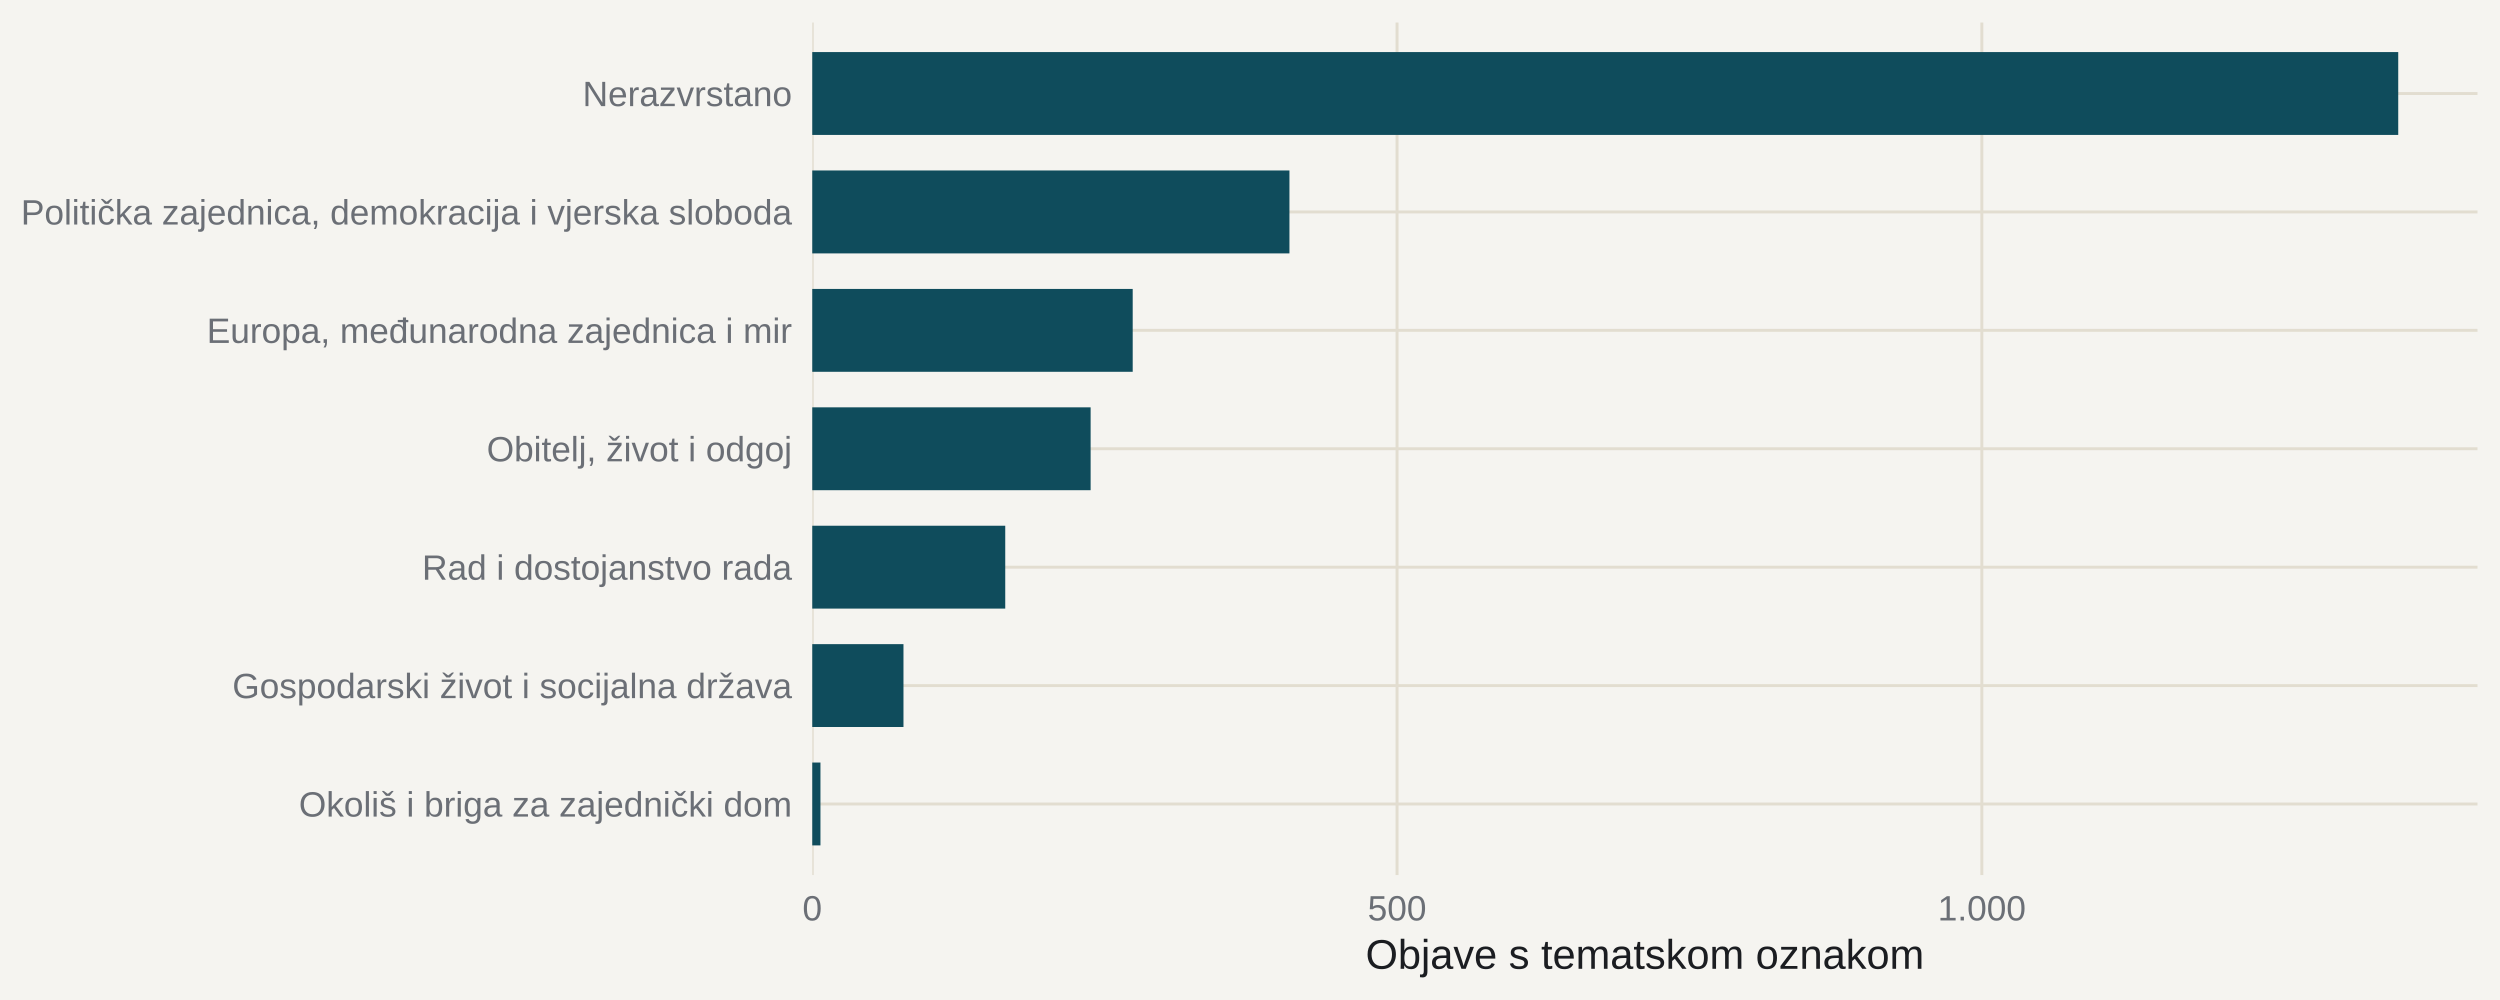
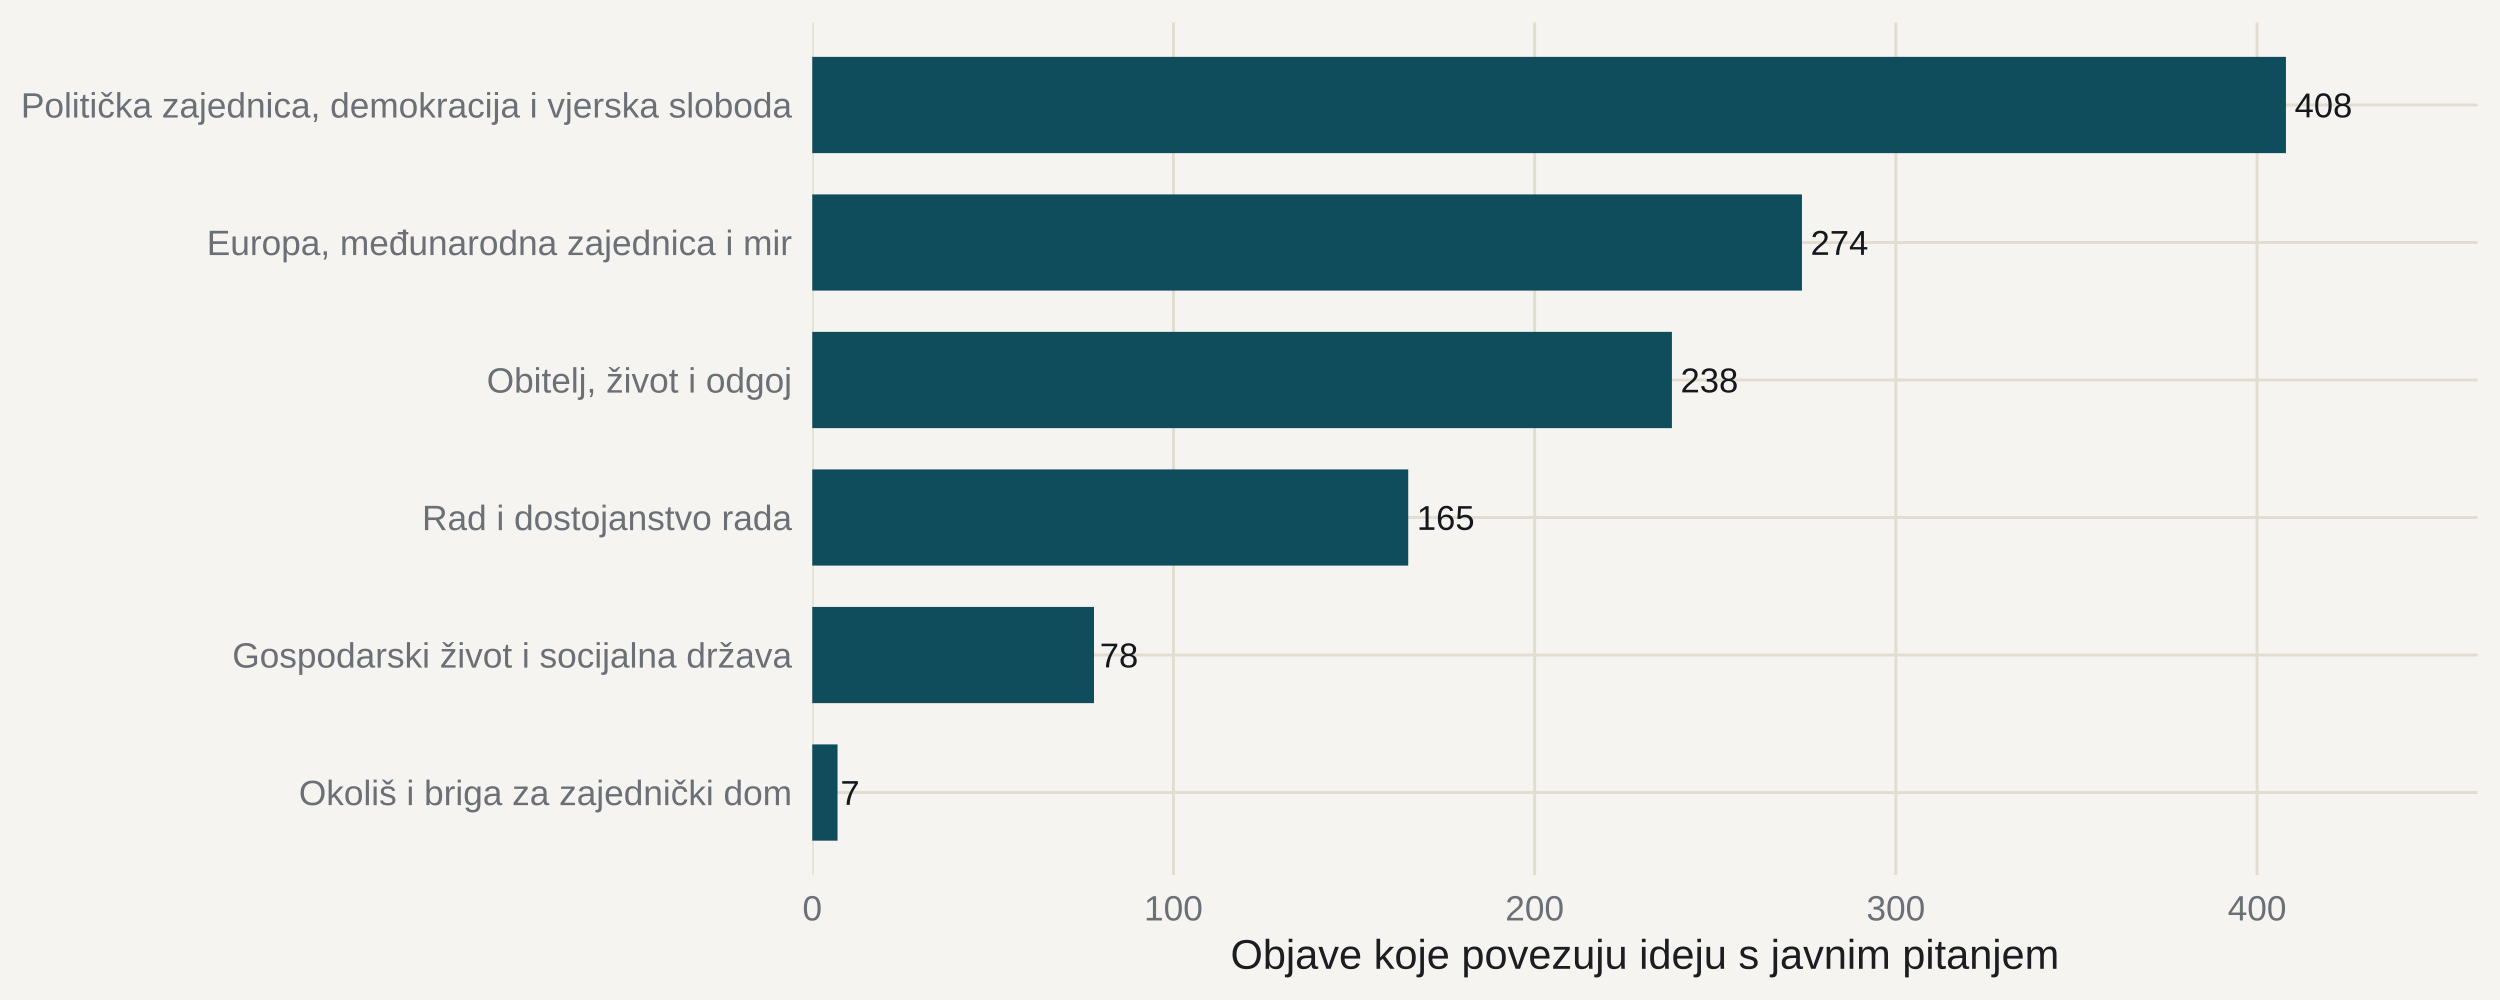
<svg xmlns="http://www.w3.org/2000/svg" width="720.00pt" height="288.00pt" viewBox="0 0 720.00 288.00">
  <g class="svglite">
    <defs>
      <style type="text/css">
    .svglite line, .svglite polyline, .svglite polygon, .svglite path, .svglite rect, .svglite circle {
      fill: none;
      stroke: #000000;
      stroke-linecap: round;
      stroke-linejoin: round;
      stroke-miterlimit: 10.00;
    }
    .svglite text {
      white-space: pre;
    }
    .svglite g.glyphgroup path {
      fill: inherit;
      stroke: none;
    }
  </style>
    </defs>
    <rect width="100%" height="100%" style="stroke: none; fill: #FFFFFF;" />
    <defs>
      <clipPath id="cpMC4wMHw3MjAuMDB8MC4wMHwyODguMDA=">
        <rect x="0.00" y="0.00" width="720.00" height="288.00" />
      </clipPath>
    </defs>
    <g clip-path="url(#cpMC4wMHw3MjAuMDB8MC4wMHwyODguMDA=)">
      <rect x="0.00" y="0.00" width="720.00" height="288.00" style="stroke-width: 1.26; stroke: none; fill: #F5F4F0;" />
    </g>
    <defs>
      <clipPath id="cpMjMzLjkzfDcxMy41Mnw2LjQ4fDI1Mi4wMQ==">
        <rect x="233.93" y="6.48" width="479.60" height="245.53" />
      </clipPath>
    </defs>
    <g clip-path="url(#cpMjMzLjkzfDcxMy41Mnw2LjQ4fDI1Mi4wMQ==)">
      <rect x="233.93" y="6.48" width="479.60" height="245.53" style="stroke-width: 1.26; stroke: none; fill: #F5F4F0;" />
-       <polyline points="233.93,231.55 713.52,231.55 " style="stroke-width: 0.85; stroke: #E2DDD0; stroke-linecap: butt;" />
-       <polyline points="233.93,197.45 713.52,197.45 " style="stroke-width: 0.85; stroke: #E2DDD0; stroke-linecap: butt;" />
-       <polyline points="233.93,163.35 713.52,163.35 " style="stroke-width: 0.85; stroke: #E2DDD0; stroke-linecap: butt;" />
-       <polyline points="233.93,129.24 713.52,129.24 " style="stroke-width: 0.85; stroke: #E2DDD0; stroke-linecap: butt;" />
-       <polyline points="233.93,95.14 713.52,95.14 " style="stroke-width: 0.85; stroke: #E2DDD0; stroke-linecap: butt;" />
-       <polyline points="233.93,61.04 713.52,61.04 " style="stroke-width: 0.85; stroke: #E2DDD0; stroke-linecap: butt;" />
-       <polyline points="233.93,26.94 713.52,26.94 " style="stroke-width: 0.85; stroke: #E2DDD0; stroke-linecap: butt;" />
+       <polyline points="233.93,228.25 713.52,228.25 " style="stroke-width: 0.85; stroke: #E2DDD0; stroke-linecap: butt;" />
+       <polyline points="233.93,188.65 713.52,188.65 " style="stroke-width: 0.85; stroke: #E2DDD0; stroke-linecap: butt;" />
+       <polyline points="233.93,149.04 713.52,149.04 " style="stroke-width: 0.85; stroke: #E2DDD0; stroke-linecap: butt;" />
+       <polyline points="233.93,109.44 713.52,109.44 " style="stroke-width: 0.85; stroke: #E2DDD0; stroke-linecap: butt;" />
+       <polyline points="233.93,69.84 713.52,69.84 " style="stroke-width: 0.85; stroke: #E2DDD0; stroke-linecap: butt;" />
+       <polyline points="233.93,30.24 713.52,30.24 " style="stroke-width: 0.85; stroke: #E2DDD0; stroke-linecap: butt;" />
      <polyline points="233.93,252.01 233.93,6.48 " style="stroke-width: 0.85; stroke: #E2DDD0; stroke-linecap: butt;" />
-       <polyline points="402.35,252.01 402.35,6.48 " style="stroke-width: 0.85; stroke: #E2DDD0; stroke-linecap: butt;" />
-       <polyline points="570.77,252.01 570.77,6.48 " style="stroke-width: 0.85; stroke: #E2DDD0; stroke-linecap: butt;" />
-       <rect x="233.93" y="219.61" width="2.36" height="23.87" style="stroke-width: 1.26; stroke: none; stroke-linecap: butt; stroke-linejoin: miter; fill: #0F4C5C;" />
-       <rect x="233.93" y="185.51" width="26.27" height="23.87" style="stroke-width: 1.26; stroke: none; stroke-linecap: butt; stroke-linejoin: miter; fill: #0F4C5C;" />
-       <rect x="233.93" y="151.41" width="55.58" height="23.87" style="stroke-width: 1.26; stroke: none; stroke-linecap: butt; stroke-linejoin: miter; fill: #0F4C5C;" />
-       <rect x="233.93" y="117.31" width="80.17" height="23.87" style="stroke-width: 1.26; stroke: none; stroke-linecap: butt; stroke-linejoin: miter; fill: #0F4C5C;" />
-       <rect x="233.93" y="83.21" width="92.29" height="23.87" style="stroke-width: 1.26; stroke: none; stroke-linecap: butt; stroke-linejoin: miter; fill: #0F4C5C;" />
-       <rect x="233.93" y="49.10" width="137.43" height="23.87" style="stroke-width: 1.26; stroke: none; stroke-linecap: butt; stroke-linejoin: miter; fill: #0F4C5C;" />
-       <rect x="233.93" y="15.00" width="456.76" height="23.87" style="stroke-width: 1.26; stroke: none; stroke-linecap: butt; stroke-linejoin: miter; fill: #0F4C5C;" />
+       <polyline points="337.95,252.01 337.95,6.48 " style="stroke-width: 0.85; stroke: #E2DDD0; stroke-linecap: butt;" />
+       <polyline points="441.98,252.01 441.98,6.48 " style="stroke-width: 0.85; stroke: #E2DDD0; stroke-linecap: butt;" />
+       <polyline points="546.00,252.01 546.00,6.48 " style="stroke-width: 0.85; stroke: #E2DDD0; stroke-linecap: butt;" />
+       <polyline points="650.03,252.01 650.03,6.48 " style="stroke-width: 0.85; stroke: #E2DDD0; stroke-linecap: butt;" />
+       <rect x="233.93" y="214.39" width="7.28" height="27.72" style="stroke-width: 1.26; stroke: none; stroke-linecap: butt; stroke-linejoin: miter; fill: #0F4C5C;" />
+       <rect x="233.93" y="174.79" width="81.14" height="27.72" style="stroke-width: 1.26; stroke: none; stroke-linecap: butt; stroke-linejoin: miter; fill: #0F4C5C;" />
+       <rect x="233.93" y="135.18" width="171.64" height="27.72" style="stroke-width: 1.26; stroke: none; stroke-linecap: butt; stroke-linejoin: miter; fill: #0F4C5C;" />
+       <rect x="233.93" y="95.58" width="247.58" height="27.72" style="stroke-width: 1.26; stroke: none; stroke-linecap: butt; stroke-linejoin: miter; fill: #0F4C5C;" />
+       <rect x="233.93" y="55.98" width="285.03" height="27.72" style="stroke-width: 1.26; stroke: none; stroke-linecap: butt; stroke-linejoin: miter; fill: #0F4C5C;" />
+       <rect x="233.93" y="16.38" width="424.42" height="27.72" style="stroke-width: 1.26; stroke: none; stroke-linecap: butt; stroke-linejoin: miter; fill: #0F4C5C;" />
+       <text x="242.04" y="231.81" style="font-size: 9.96px;fill: #14181D; font-family: &quot;Arial&quot;;" textLength="5.53px" lengthAdjust="spacingAndGlyphs">7</text>
+       <text x="316.73" y="192.21" style="font-size: 9.96px;fill: #14181D; font-family: &quot;Arial&quot;;" textLength="11.06px" lengthAdjust="spacingAndGlyphs">78</text>
+       <text x="408.06" y="152.61" style="font-size: 9.96px;fill: #14181D; font-family: &quot;Arial&quot;;" textLength="16.59px" lengthAdjust="spacingAndGlyphs">165</text>
+       <text x="484.00" y="113.01" style="font-size: 9.96px;fill: #14181D; font-family: &quot;Arial&quot;;" textLength="16.59px" lengthAdjust="spacingAndGlyphs">238</text>
+       <text x="521.45" y="73.40" style="font-size: 9.96px;fill: #14181D; font-family: &quot;Arial&quot;;" textLength="16.59px" lengthAdjust="spacingAndGlyphs">274</text>
+       <text x="660.84" y="33.80" style="font-size: 9.96px;fill: #14181D; font-family: &quot;Arial&quot;;" textLength="16.59px" lengthAdjust="spacingAndGlyphs">408</text>
    </g>
    <g clip-path="url(#cpMC4wMHw3MjAuMDB8MC4wMHwyODguMDA=)">
-       <text x="228.10" y="235.17" text-anchor="end" style="font-size: 10.14px;fill: #6B6F76; font-family: &quot;Arial&quot;;" textLength="141.75px" lengthAdjust="spacingAndGlyphs">Okoliš i briga za zajednički dom</text>
-       <text x="228.10" y="201.07" text-anchor="end" style="font-size: 10.14px;fill: #6B6F76; font-family: &quot;Arial&quot;;" textLength="160.88px" lengthAdjust="spacingAndGlyphs">Gospodarski život i socijalna država</text>
-       <text x="228.10" y="166.97" text-anchor="end" style="font-size: 10.14px;fill: #6B6F76; font-family: &quot;Arial&quot;;" textLength="106.31px" lengthAdjust="spacingAndGlyphs">Rad i dostojanstvo rada</text>
-       <text x="228.10" y="132.87" text-anchor="end" style="font-size: 10.14px;fill: #6B6F76; font-family: &quot;Arial&quot;;" textLength="87.75px" lengthAdjust="spacingAndGlyphs">Obitelj, život i odgoj</text>
-       <text x="228.10" y="98.77" text-anchor="end" style="font-size: 10.14px;fill: #6B6F76; font-family: &quot;Arial&quot;;" textLength="168.19px" lengthAdjust="spacingAndGlyphs">Europa, međunarodna zajednica i mir</text>
-       <text x="228.10" y="64.66" text-anchor="end" style="font-size: 10.14px;fill: #6B6F76; font-family: &quot;Arial&quot;;" textLength="221.62px" lengthAdjust="spacingAndGlyphs">Politička zajednica, demokracija i vjerska sloboda</text>
-       <text x="228.10" y="30.56" text-anchor="end" style="font-size: 10.14px;fill: #6B6F76; font-family: &quot;Arial&quot;;" textLength="60.19px" lengthAdjust="spacingAndGlyphs">Nerazvrstano</text>
+       <text x="228.10" y="231.87" text-anchor="end" style="font-size: 10.14px;fill: #6B6F76; font-family: &quot;Arial&quot;;" textLength="141.75px" lengthAdjust="spacingAndGlyphs">Okoliš i briga za zajednički dom</text>
+       <text x="228.10" y="192.27" text-anchor="end" style="font-size: 10.14px;fill: #6B6F76; font-family: &quot;Arial&quot;;" textLength="160.88px" lengthAdjust="spacingAndGlyphs">Gospodarski život i socijalna država</text>
+       <text x="228.10" y="152.67" text-anchor="end" style="font-size: 10.14px;fill: #6B6F76; font-family: &quot;Arial&quot;;" textLength="106.31px" lengthAdjust="spacingAndGlyphs">Rad i dostojanstvo rada</text>
+       <text x="228.10" y="113.07" text-anchor="end" style="font-size: 10.14px;fill: #6B6F76; font-family: &quot;Arial&quot;;" textLength="87.75px" lengthAdjust="spacingAndGlyphs">Obitelj, život i odgoj</text>
+       <text x="228.10" y="73.46" text-anchor="end" style="font-size: 10.14px;fill: #6B6F76; font-family: &quot;Arial&quot;;" textLength="168.19px" lengthAdjust="spacingAndGlyphs">Europa, međunarodna zajednica i mir</text>
+       <text x="228.10" y="33.86" text-anchor="end" style="font-size: 10.14px;fill: #6B6F76; font-family: &quot;Arial&quot;;" textLength="221.62px" lengthAdjust="spacingAndGlyphs">Politička zajednica, demokracija i vjerska sloboda</text>
      <text x="233.93" y="265.09" text-anchor="middle" style="font-size: 10.14px;fill: #6B6F76; font-family: &quot;Arial&quot;;" textLength="5.62px" lengthAdjust="spacingAndGlyphs">0</text>
-       <text x="402.35" y="265.09" text-anchor="middle" style="font-size: 10.14px;fill: #6B6F76; font-family: &quot;Arial&quot;;" textLength="16.88px" lengthAdjust="spacingAndGlyphs">500</text>
-       <text x="570.77" y="265.09" text-anchor="middle" style="font-size: 10.14px;fill: #6B6F76; font-family: &quot;Arial&quot;;" textLength="25.31px" lengthAdjust="spacingAndGlyphs">1.000</text>
-       <text x="473.73" y="279.01" text-anchor="middle" style="font-size: 11.96px;fill: #1B1D21; font-family: &quot;Arial&quot;;" textLength="160.77px" lengthAdjust="spacingAndGlyphs">Objave s tematskom oznakom</text>
+       <text x="337.95" y="265.09" text-anchor="middle" style="font-size: 10.14px;fill: #6B6F76; font-family: &quot;Arial&quot;;" textLength="16.88px" lengthAdjust="spacingAndGlyphs">100</text>
+       <text x="441.98" y="265.09" text-anchor="middle" style="font-size: 10.14px;fill: #6B6F76; font-family: &quot;Arial&quot;;" textLength="16.88px" lengthAdjust="spacingAndGlyphs">200</text>
+       <text x="546.00" y="265.09" text-anchor="middle" style="font-size: 10.14px;fill: #6B6F76; font-family: &quot;Arial&quot;;" textLength="16.88px" lengthAdjust="spacingAndGlyphs">300</text>
+       <text x="650.03" y="265.09" text-anchor="middle" style="font-size: 10.14px;fill: #6B6F76; font-family: &quot;Arial&quot;;" textLength="16.88px" lengthAdjust="spacingAndGlyphs">400</text>
+       <text x="473.73" y="279.01" text-anchor="middle" style="font-size: 11.96px;fill: #1B1D21; font-family: &quot;Arial&quot;;" textLength="238.48px" lengthAdjust="spacingAndGlyphs">Objave koje povezuju ideju s javnim pitanjem</text>
    </g>
  </g>
</svg>
